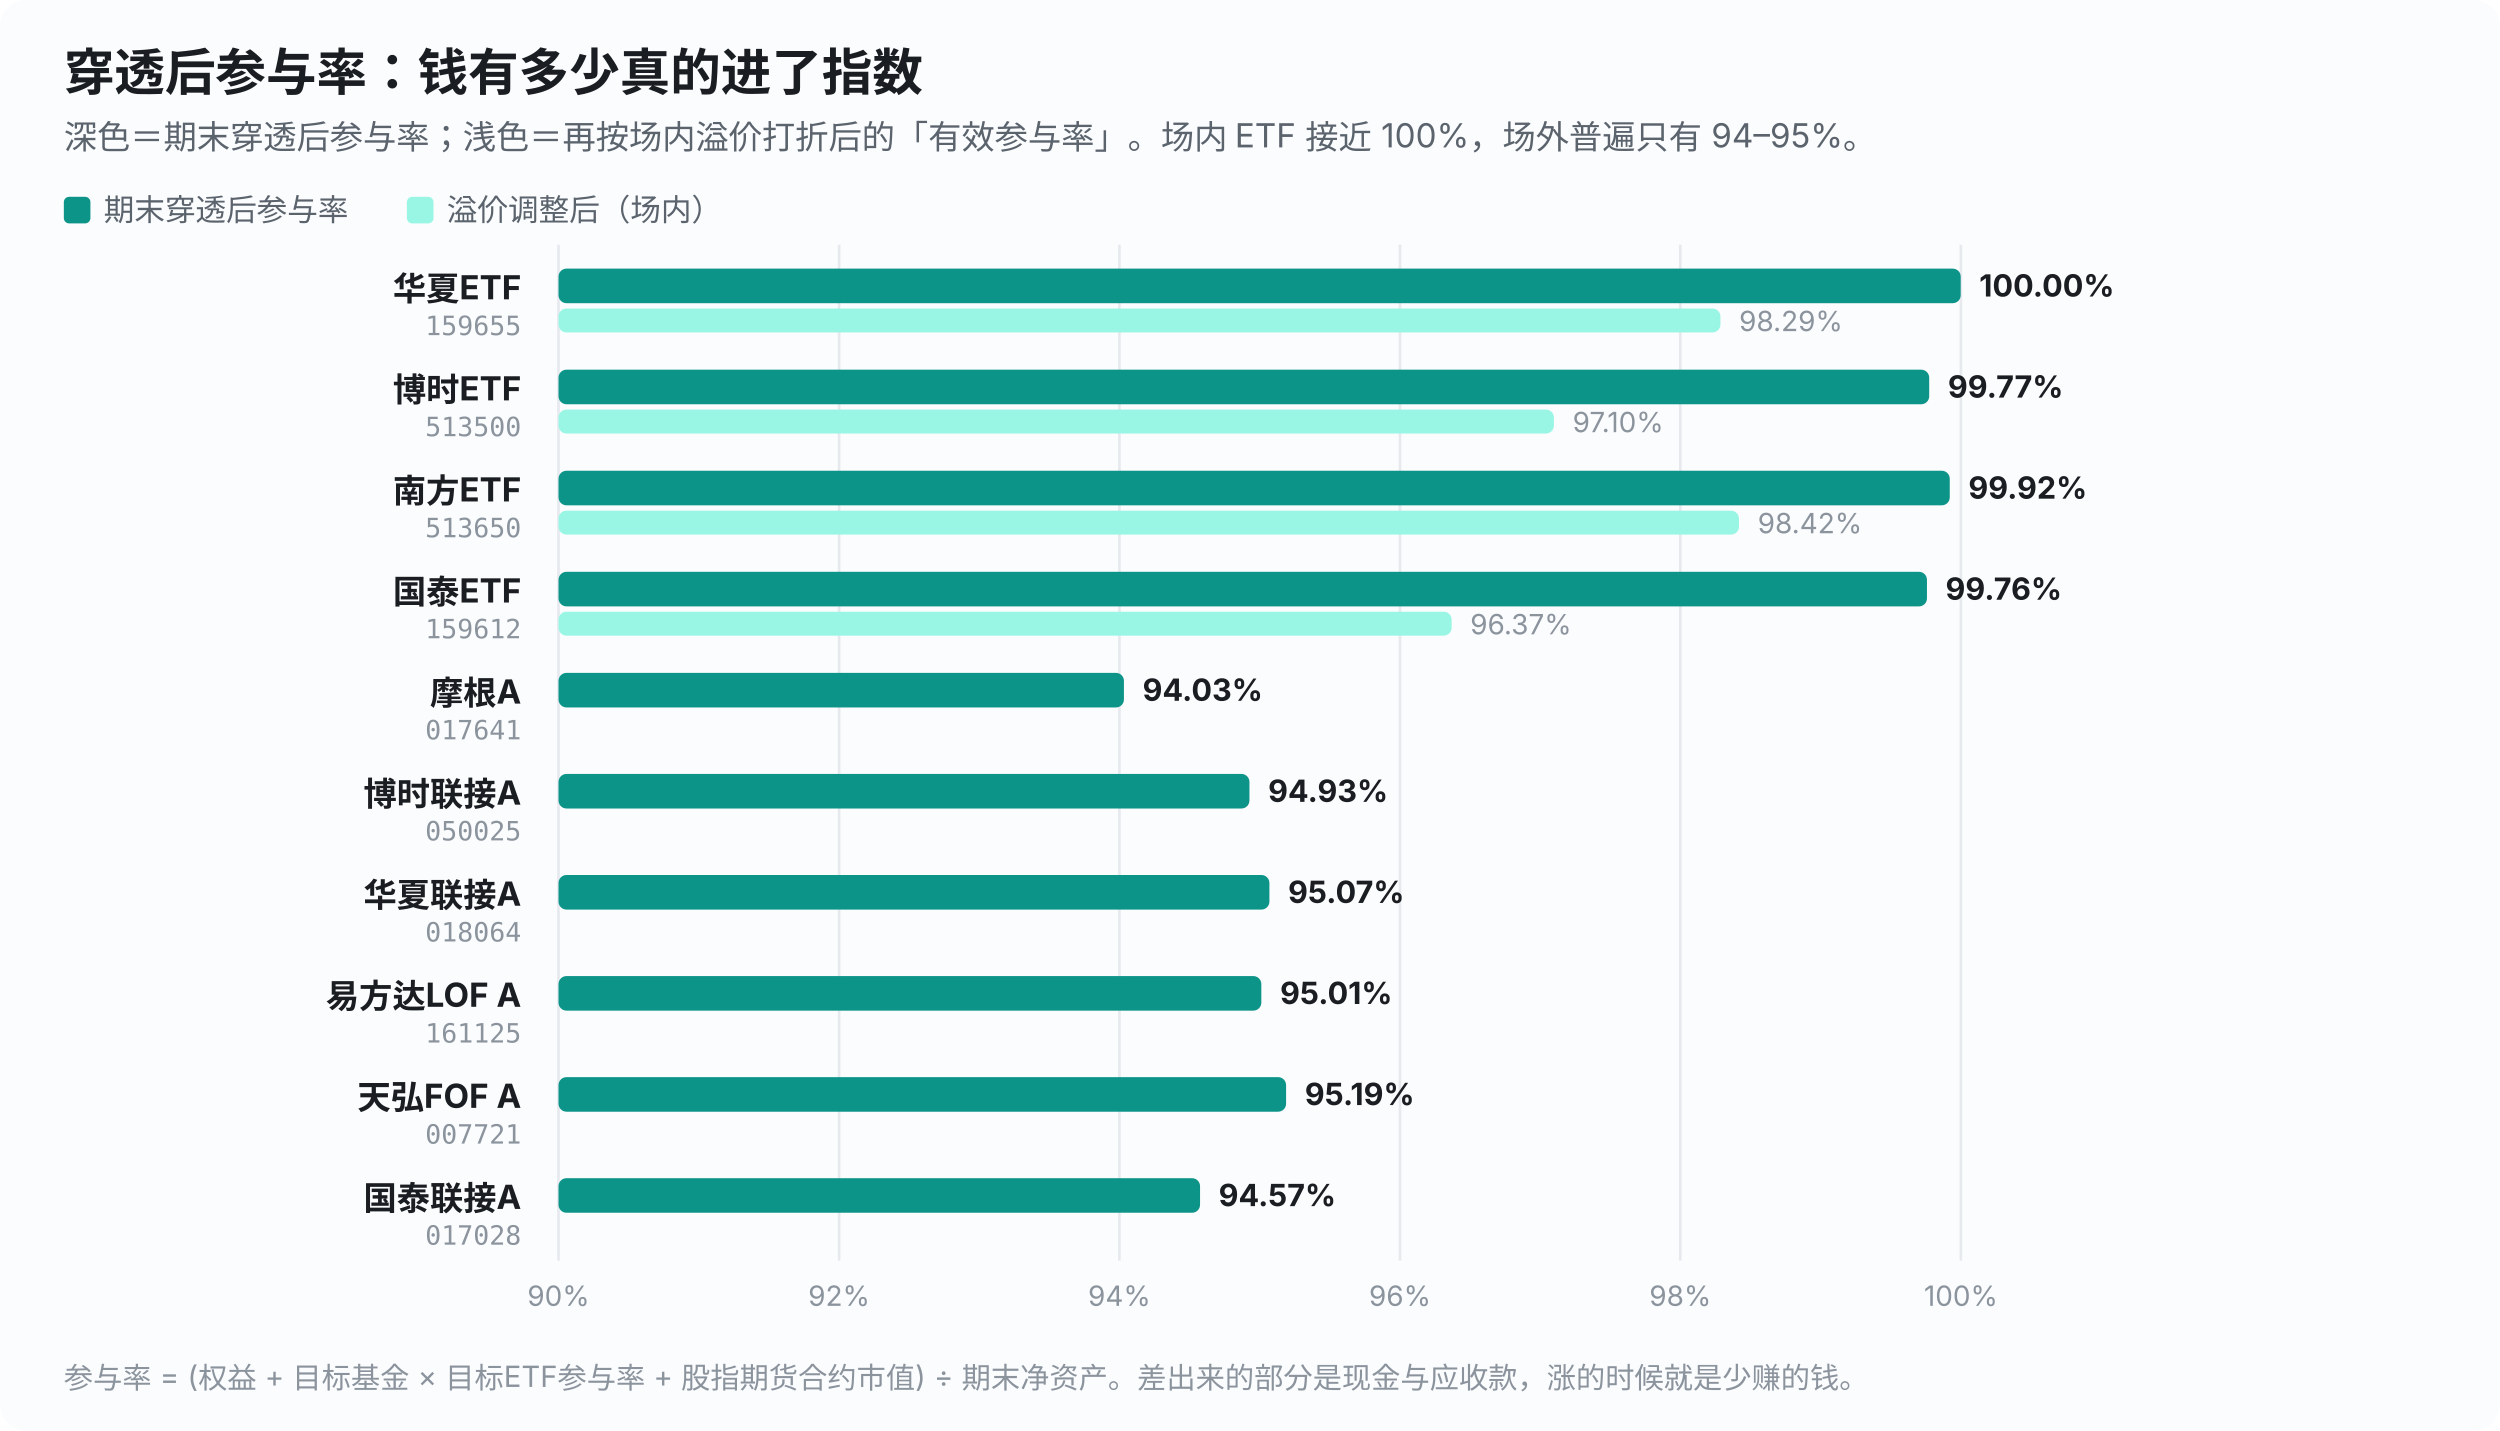
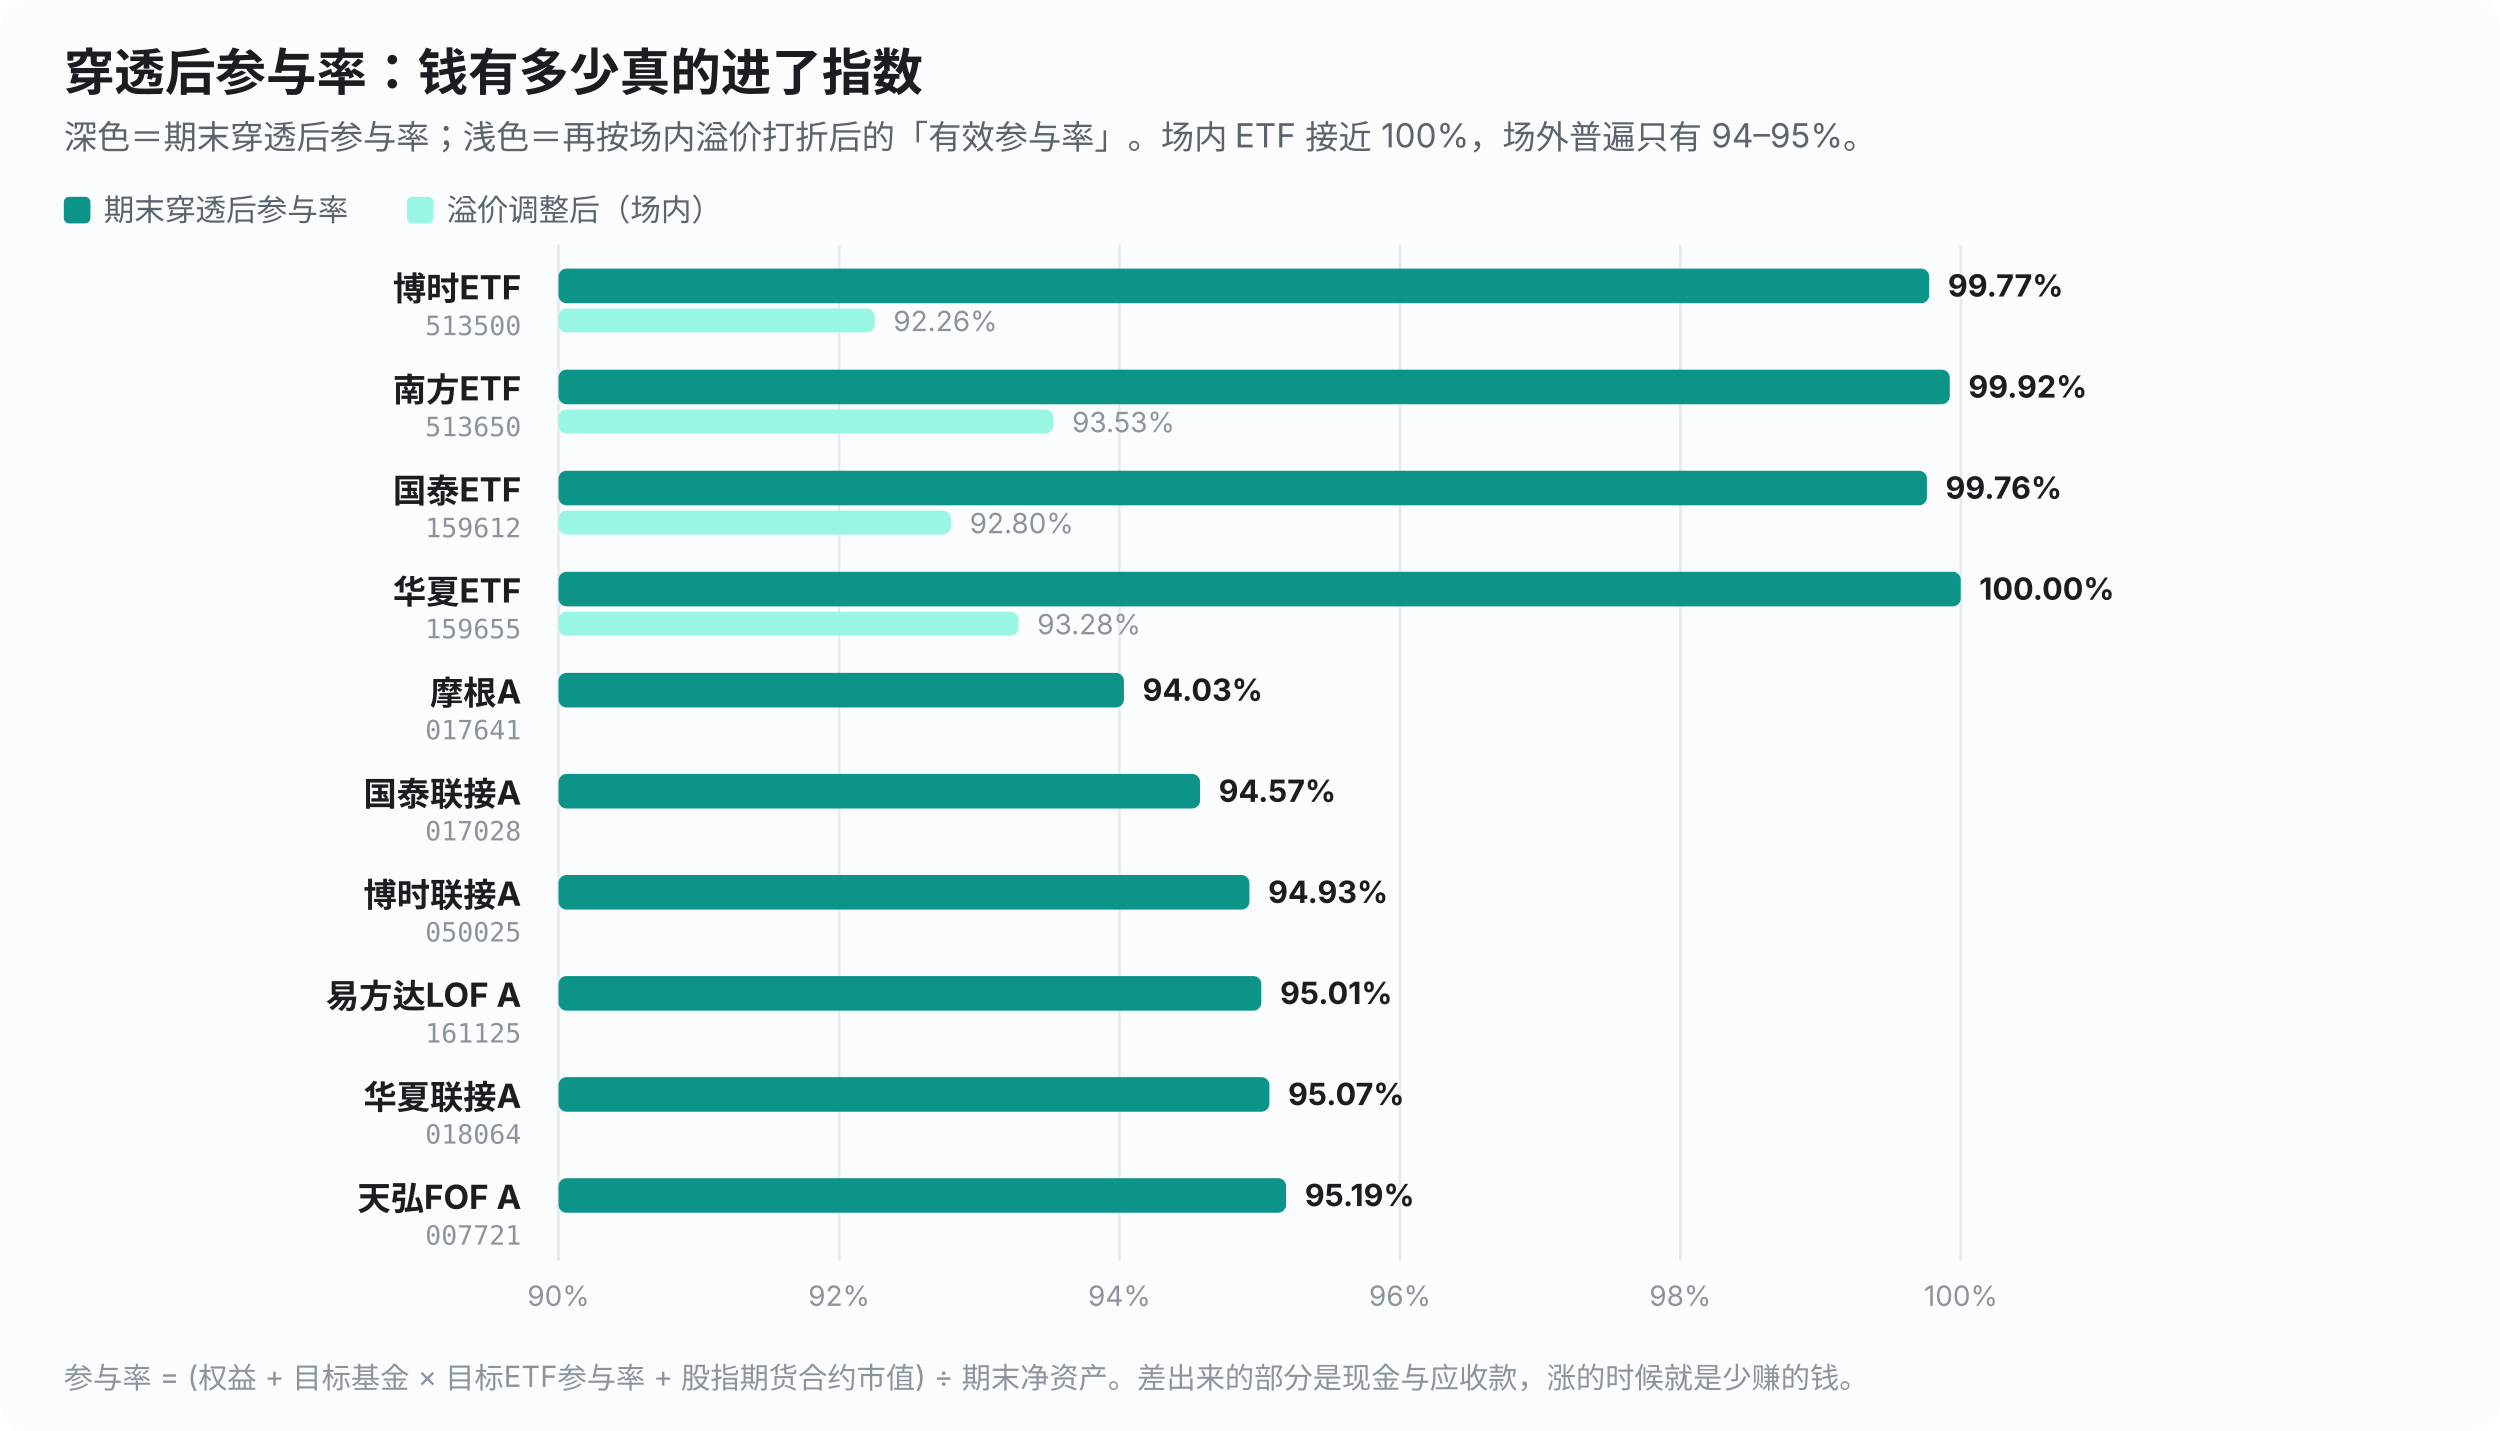
<svg xmlns="http://www.w3.org/2000/svg" width="940" height="538" viewBox="0 0 940 538" role="img">
  <rect width="940" height="538" fill="#fbfcfe" rx="10" />
  <text x="24.0" y="34.0" font-family="-apple-system,BlinkMacSystemFont,'Segoe UI','PingFang SC','Hiragino Sans GB','Microsoft YaHei',sans-serif" font-size="19.0" fill="#1a1d21" text-anchor="start" font-weight="650">穿透后参与率：钱有多少真的进了指数</text>
  <text x="24.0" y="56.0" font-family="-apple-system,BlinkMacSystemFont,'Segoe UI','PingFang SC','Hiragino Sans GB','Microsoft YaHei',sans-serif" font-size="12.5" fill="#5b636d" text-anchor="start">深色＝期末穿透后参与率；浅色＝再按场内溢价打折后的「有效参与率」。场内 ETF 接近 100%，场外普遍只有 94–95%。</text>
  <rect x="24.0" y="74.0" width="10.00" height="10.00" fill="#0d9488" rx="2" />
  <text x="39.0" y="83.0" font-family="-apple-system,BlinkMacSystemFont,'Segoe UI','PingFang SC','Hiragino Sans GB','Microsoft YaHei',sans-serif" font-size="11.5" fill="#5b636d" text-anchor="start">期末穿透后参与率</text>
  <rect x="153.0" y="74.0" width="10.00" height="10.00" fill="#99f6e4" rx="2" />
  <text x="168.0" y="83.0" font-family="-apple-system,BlinkMacSystemFont,'Segoe UI','PingFang SC','Hiragino Sans GB','Microsoft YaHei',sans-serif" font-size="11.5" fill="#5b636d" text-anchor="start">溢价调整后（场内）</text>
  <line x1="210.0" y1="92" x2="210.0" y2="474" stroke="#e6e9ee" stroke-width="1" />
  <text x="210.0" y="491.0" font-family="-apple-system,BlinkMacSystemFont,'Segoe UI','PingFang SC','Hiragino Sans GB','Microsoft YaHei',sans-serif" font-size="10.5" fill="#8b939d" text-anchor="middle">90%</text>
  <line x1="315.5" y1="92" x2="315.5" y2="474" stroke="#e6e9ee" stroke-width="1" />
  <text x="315.5" y="491.0" font-family="-apple-system,BlinkMacSystemFont,'Segoe UI','PingFang SC','Hiragino Sans GB','Microsoft YaHei',sans-serif" font-size="10.5" fill="#8b939d" text-anchor="middle">92%</text>
  <line x1="420.9" y1="92" x2="420.9" y2="474" stroke="#e6e9ee" stroke-width="1" />
  <text x="420.9" y="491.0" font-family="-apple-system,BlinkMacSystemFont,'Segoe UI','PingFang SC','Hiragino Sans GB','Microsoft YaHei',sans-serif" font-size="10.5" fill="#8b939d" text-anchor="middle">94%</text>
  <line x1="526.4" y1="92" x2="526.4" y2="474" stroke="#e6e9ee" stroke-width="1" />
  <text x="526.4" y="491.0" font-family="-apple-system,BlinkMacSystemFont,'Segoe UI','PingFang SC','Hiragino Sans GB','Microsoft YaHei',sans-serif" font-size="10.5" fill="#8b939d" text-anchor="middle">96%</text>
  <line x1="631.8" y1="92" x2="631.8" y2="474" stroke="#e6e9ee" stroke-width="1" />
  <text x="631.8" y="491.0" font-family="-apple-system,BlinkMacSystemFont,'Segoe UI','PingFang SC','Hiragino Sans GB','Microsoft YaHei',sans-serif" font-size="10.5" fill="#8b939d" text-anchor="middle">98%</text>
  <line x1="737.3" y1="92" x2="737.3" y2="474" stroke="#e6e9ee" stroke-width="1" />
  <text x="737.3" y="491.0" font-family="-apple-system,BlinkMacSystemFont,'Segoe UI','PingFang SC','Hiragino Sans GB','Microsoft YaHei',sans-serif" font-size="10.5" fill="#8b939d" text-anchor="middle">100%</text>
-   <text x="196.0" y="113.0" font-family="-apple-system,BlinkMacSystemFont,'Segoe UI','PingFang SC','Hiragino Sans GB','Microsoft YaHei',sans-serif" font-size="12.5" fill="#1a1d21" text-anchor="end" font-weight="650">华夏ETF</text>
-   <text x="196.0" y="126.0" font-family="ui-monospace,SFMono-Regular,Consolas,monospace" font-size="10.0" fill="#8b939d" text-anchor="end">159655</text>
-   <rect x="210.0" y="101.0" width="527.23" height="13.00" fill="#0d9488" rx="3" />
-   <text x="744.2" y="111.5" font-family="-apple-system,BlinkMacSystemFont,'Segoe UI','PingFang SC','Hiragino Sans GB','Microsoft YaHei',sans-serif" font-size="11.5" fill="#1a1d21" text-anchor="start" font-weight="650">100.00%</text>
-   <rect x="210.0" y="116.0" width="436.88" height="9.00" fill="#99f6e4" rx="3" />
-   <text x="653.9" y="124.5" font-family="-apple-system,BlinkMacSystemFont,'Segoe UI','PingFang SC','Hiragino Sans GB','Microsoft YaHei',sans-serif" font-size="10.5" fill="#8b939d" text-anchor="start">98.29%</text>
-   <text x="196.0" y="151.0" font-family="-apple-system,BlinkMacSystemFont,'Segoe UI','PingFang SC','Hiragino Sans GB','Microsoft YaHei',sans-serif" font-size="12.5" fill="#1a1d21" text-anchor="end" font-weight="650">博时ETF</text>
-   <text x="196.0" y="164.0" font-family="ui-monospace,SFMono-Regular,Consolas,monospace" font-size="10.0" fill="#8b939d" text-anchor="end">513500</text>
-   <rect x="210.0" y="139.0" width="515.38" height="13.00" fill="#0d9488" rx="3" />
-   <text x="732.4" y="149.5" font-family="-apple-system,BlinkMacSystemFont,'Segoe UI','PingFang SC','Hiragino Sans GB','Microsoft YaHei',sans-serif" font-size="11.5" fill="#1a1d21" text-anchor="start" font-weight="650">99.77%</text>
-   <rect x="210.0" y="154.0" width="374.27" height="9.00" fill="#99f6e4" rx="3" />
-   <text x="591.3" y="162.5" font-family="-apple-system,BlinkMacSystemFont,'Segoe UI','PingFang SC','Hiragino Sans GB','Microsoft YaHei',sans-serif" font-size="10.5" fill="#8b939d" text-anchor="start">97.10%</text>
-   <text x="196.0" y="189.0" font-family="-apple-system,BlinkMacSystemFont,'Segoe UI','PingFang SC','Hiragino Sans GB','Microsoft YaHei',sans-serif" font-size="12.5" fill="#1a1d21" text-anchor="end" font-weight="650">南方ETF</text>
-   <text x="196.0" y="202.0" font-family="ui-monospace,SFMono-Regular,Consolas,monospace" font-size="10.0" fill="#8b939d" text-anchor="end">513650</text>
-   <rect x="210.0" y="177.0" width="523.11" height="13.00" fill="#0d9488" rx="3" />
-   <text x="740.1" y="187.5" font-family="-apple-system,BlinkMacSystemFont,'Segoe UI','PingFang SC','Hiragino Sans GB','Microsoft YaHei',sans-serif" font-size="11.5" fill="#1a1d21" text-anchor="start" font-weight="650">99.92%</text>
-   <rect x="210.0" y="192.0" width="443.86" height="9.00" fill="#99f6e4" rx="3" />
-   <text x="660.9" y="200.5" font-family="-apple-system,BlinkMacSystemFont,'Segoe UI','PingFang SC','Hiragino Sans GB','Microsoft YaHei',sans-serif" font-size="10.5" fill="#8b939d" text-anchor="start">98.42%</text>
-   <text x="196.0" y="227.0" font-family="-apple-system,BlinkMacSystemFont,'Segoe UI','PingFang SC','Hiragino Sans GB','Microsoft YaHei',sans-serif" font-size="12.5" fill="#1a1d21" text-anchor="end" font-weight="650">国泰ETF</text>
-   <text x="196.0" y="240.0" font-family="ui-monospace,SFMono-Regular,Consolas,monospace" font-size="10.0" fill="#8b939d" text-anchor="end">159612</text>
-   <rect x="210.0" y="215.0" width="514.54" height="13.00" fill="#0d9488" rx="3" />
-   <text x="731.5" y="225.5" font-family="-apple-system,BlinkMacSystemFont,'Segoe UI','PingFang SC','Hiragino Sans GB','Microsoft YaHei',sans-serif" font-size="11.5" fill="#1a1d21" text-anchor="start" font-weight="650">99.76%</text>
-   <rect x="210.0" y="230.0" width="335.82" height="9.00" fill="#99f6e4" rx="3" />
-   <text x="552.8" y="238.5" font-family="-apple-system,BlinkMacSystemFont,'Segoe UI','PingFang SC','Hiragino Sans GB','Microsoft YaHei',sans-serif" font-size="10.5" fill="#8b939d" text-anchor="start">96.37%</text>
+   <text x="196.0" y="113.0" font-family="-apple-system,BlinkMacSystemFont,'Segoe UI','PingFang SC','Hiragino Sans GB','Microsoft YaHei',sans-serif" font-size="12.5" fill="#1a1d21" text-anchor="end" font-weight="650">博时ETF</text>
+   <text x="196.0" y="126.0" font-family="ui-monospace,SFMono-Regular,Consolas,monospace" font-size="10.0" fill="#8b939d" text-anchor="end">513500</text>
+   <rect x="210.0" y="101.0" width="515.38" height="13.00" fill="#0d9488" rx="3" />
+   <text x="732.4" y="111.5" font-family="-apple-system,BlinkMacSystemFont,'Segoe UI','PingFang SC','Hiragino Sans GB','Microsoft YaHei',sans-serif" font-size="11.5" fill="#1a1d21" text-anchor="start" font-weight="650">99.77%</text>
+   <rect x="210.0" y="116.0" width="118.92" height="9.00" fill="#99f6e4" rx="3" />
+   <text x="335.9" y="124.5" font-family="-apple-system,BlinkMacSystemFont,'Segoe UI','PingFang SC','Hiragino Sans GB','Microsoft YaHei',sans-serif" font-size="10.5" fill="#8b939d" text-anchor="start">92.26%</text>
+   <text x="196.0" y="151.0" font-family="-apple-system,BlinkMacSystemFont,'Segoe UI','PingFang SC','Hiragino Sans GB','Microsoft YaHei',sans-serif" font-size="12.5" fill="#1a1d21" text-anchor="end" font-weight="650">南方ETF</text>
+   <text x="196.0" y="164.0" font-family="ui-monospace,SFMono-Regular,Consolas,monospace" font-size="10.0" fill="#8b939d" text-anchor="end">513650</text>
+   <rect x="210.0" y="139.0" width="523.11" height="13.00" fill="#0d9488" rx="3" />
+   <text x="740.1" y="149.5" font-family="-apple-system,BlinkMacSystemFont,'Segoe UI','PingFang SC','Hiragino Sans GB','Microsoft YaHei',sans-serif" font-size="11.5" fill="#1a1d21" text-anchor="start" font-weight="650">99.92%</text>
+   <rect x="210.0" y="154.0" width="186.05" height="9.00" fill="#99f6e4" rx="3" />
+   <text x="403.1" y="162.5" font-family="-apple-system,BlinkMacSystemFont,'Segoe UI','PingFang SC','Hiragino Sans GB','Microsoft YaHei',sans-serif" font-size="10.5" fill="#8b939d" text-anchor="start">93.53%</text>
+   <text x="196.0" y="189.0" font-family="-apple-system,BlinkMacSystemFont,'Segoe UI','PingFang SC','Hiragino Sans GB','Microsoft YaHei',sans-serif" font-size="12.5" fill="#1a1d21" text-anchor="end" font-weight="650">国泰ETF</text>
+   <text x="196.0" y="202.0" font-family="ui-monospace,SFMono-Regular,Consolas,monospace" font-size="10.0" fill="#8b939d" text-anchor="end">159612</text>
+   <rect x="210.0" y="177.0" width="514.54" height="13.00" fill="#0d9488" rx="3" />
+   <text x="731.5" y="187.5" font-family="-apple-system,BlinkMacSystemFont,'Segoe UI','PingFang SC','Hiragino Sans GB','Microsoft YaHei',sans-serif" font-size="11.5" fill="#1a1d21" text-anchor="start" font-weight="650">99.76%</text>
+   <rect x="210.0" y="192.0" width="147.57" height="9.00" fill="#99f6e4" rx="3" />
+   <text x="364.6" y="200.5" font-family="-apple-system,BlinkMacSystemFont,'Segoe UI','PingFang SC','Hiragino Sans GB','Microsoft YaHei',sans-serif" font-size="10.5" fill="#8b939d" text-anchor="start">92.80%</text>
+   <text x="196.0" y="227.0" font-family="-apple-system,BlinkMacSystemFont,'Segoe UI','PingFang SC','Hiragino Sans GB','Microsoft YaHei',sans-serif" font-size="12.5" fill="#1a1d21" text-anchor="end" font-weight="650">华夏ETF</text>
+   <text x="196.0" y="240.0" font-family="ui-monospace,SFMono-Regular,Consolas,monospace" font-size="10.0" fill="#8b939d" text-anchor="end">159655</text>
+   <rect x="210.0" y="215.0" width="527.23" height="13.00" fill="#0d9488" rx="3" />
+   <text x="744.2" y="225.5" font-family="-apple-system,BlinkMacSystemFont,'Segoe UI','PingFang SC','Hiragino Sans GB','Microsoft YaHei',sans-serif" font-size="11.5" fill="#1a1d21" text-anchor="start" font-weight="650">100.00%</text>
+   <rect x="210.0" y="230.0" width="172.99" height="9.00" fill="#99f6e4" rx="3" />
+   <text x="390.0" y="238.5" font-family="-apple-system,BlinkMacSystemFont,'Segoe UI','PingFang SC','Hiragino Sans GB','Microsoft YaHei',sans-serif" font-size="10.5" fill="#8b939d" text-anchor="start">93.28%</text>
  <text x="196.0" y="265.0" font-family="-apple-system,BlinkMacSystemFont,'Segoe UI','PingFang SC','Hiragino Sans GB','Microsoft YaHei',sans-serif" font-size="12.5" fill="#1a1d21" text-anchor="end" font-weight="650">摩根A</text>
  <text x="196.0" y="278.0" font-family="ui-monospace,SFMono-Regular,Consolas,monospace" font-size="10.0" fill="#8b939d" text-anchor="end">017641</text>
  <rect x="210.0" y="253.0" width="212.60" height="13.00" fill="#0d9488" rx="3" />
  <text x="429.6" y="263.5" font-family="-apple-system,BlinkMacSystemFont,'Segoe UI','PingFang SC','Hiragino Sans GB','Microsoft YaHei',sans-serif" font-size="11.5" fill="#1a1d21" text-anchor="start" font-weight="650">94.03%</text>
-   <text x="196.0" y="303.0" font-family="-apple-system,BlinkMacSystemFont,'Segoe UI','PingFang SC','Hiragino Sans GB','Microsoft YaHei',sans-serif" font-size="12.5" fill="#1a1d21" text-anchor="end" font-weight="650">博时联接A</text>
-   <text x="196.0" y="316.0" font-family="ui-monospace,SFMono-Regular,Consolas,monospace" font-size="10.0" fill="#8b939d" text-anchor="end">050025</text>
-   <rect x="210.0" y="291.0" width="259.79" height="13.00" fill="#0d9488" rx="3" />
-   <text x="476.8" y="301.5" font-family="-apple-system,BlinkMacSystemFont,'Segoe UI','PingFang SC','Hiragino Sans GB','Microsoft YaHei',sans-serif" font-size="11.5" fill="#1a1d21" text-anchor="start" font-weight="650">94.93%</text>
-   <text x="196.0" y="341.0" font-family="-apple-system,BlinkMacSystemFont,'Segoe UI','PingFang SC','Hiragino Sans GB','Microsoft YaHei',sans-serif" font-size="12.5" fill="#1a1d21" text-anchor="end" font-weight="650">华夏联接A</text>
-   <text x="196.0" y="354.0" font-family="ui-monospace,SFMono-Regular,Consolas,monospace" font-size="10.0" fill="#8b939d" text-anchor="end">018064</text>
-   <rect x="210.0" y="329.0" width="267.30" height="13.00" fill="#0d9488" rx="3" />
-   <text x="484.3" y="339.5" font-family="-apple-system,BlinkMacSystemFont,'Segoe UI','PingFang SC','Hiragino Sans GB','Microsoft YaHei',sans-serif" font-size="11.5" fill="#1a1d21" text-anchor="start" font-weight="650">95.07%</text>
+   <text x="196.0" y="303.0" font-family="-apple-system,BlinkMacSystemFont,'Segoe UI','PingFang SC','Hiragino Sans GB','Microsoft YaHei',sans-serif" font-size="12.5" fill="#1a1d21" text-anchor="end" font-weight="650">国泰联接A</text>
+   <text x="196.0" y="316.0" font-family="ui-monospace,SFMono-Regular,Consolas,monospace" font-size="10.0" fill="#8b939d" text-anchor="end">017028</text>
+   <rect x="210.0" y="291.0" width="241.22" height="13.00" fill="#0d9488" rx="3" />
+   <text x="458.2" y="301.5" font-family="-apple-system,BlinkMacSystemFont,'Segoe UI','PingFang SC','Hiragino Sans GB','Microsoft YaHei',sans-serif" font-size="11.5" fill="#1a1d21" text-anchor="start" font-weight="650">94.57%</text>
+   <text x="196.0" y="341.0" font-family="-apple-system,BlinkMacSystemFont,'Segoe UI','PingFang SC','Hiragino Sans GB','Microsoft YaHei',sans-serif" font-size="12.5" fill="#1a1d21" text-anchor="end" font-weight="650">博时联接A</text>
+   <text x="196.0" y="354.0" font-family="ui-monospace,SFMono-Regular,Consolas,monospace" font-size="10.0" fill="#8b939d" text-anchor="end">050025</text>
+   <rect x="210.0" y="329.0" width="259.79" height="13.00" fill="#0d9488" rx="3" />
+   <text x="476.8" y="339.5" font-family="-apple-system,BlinkMacSystemFont,'Segoe UI','PingFang SC','Hiragino Sans GB','Microsoft YaHei',sans-serif" font-size="11.5" fill="#1a1d21" text-anchor="start" font-weight="650">94.93%</text>
  <text x="196.0" y="379.0" font-family="-apple-system,BlinkMacSystemFont,'Segoe UI','PingFang SC','Hiragino Sans GB','Microsoft YaHei',sans-serif" font-size="12.5" fill="#1a1d21" text-anchor="end" font-weight="650">易方达LOF A</text>
  <text x="196.0" y="392.0" font-family="ui-monospace,SFMono-Regular,Consolas,monospace" font-size="10.0" fill="#8b939d" text-anchor="end">161125</text>
  <rect x="210.0" y="367.0" width="264.26" height="13.00" fill="#0d9488" rx="3" />
  <text x="481.3" y="377.5" font-family="-apple-system,BlinkMacSystemFont,'Segoe UI','PingFang SC','Hiragino Sans GB','Microsoft YaHei',sans-serif" font-size="11.5" fill="#1a1d21" text-anchor="start" font-weight="650">95.01%</text>
-   <text x="196.0" y="417.0" font-family="-apple-system,BlinkMacSystemFont,'Segoe UI','PingFang SC','Hiragino Sans GB','Microsoft YaHei',sans-serif" font-size="12.5" fill="#1a1d21" text-anchor="end" font-weight="650">天弘FOF A</text>
-   <text x="196.0" y="430.0" font-family="ui-monospace,SFMono-Regular,Consolas,monospace" font-size="10.0" fill="#8b939d" text-anchor="end">007721</text>
-   <rect x="210.0" y="405.0" width="273.57" height="13.00" fill="#0d9488" rx="3" />
-   <text x="490.6" y="415.5" font-family="-apple-system,BlinkMacSystemFont,'Segoe UI','PingFang SC','Hiragino Sans GB','Microsoft YaHei',sans-serif" font-size="11.5" fill="#1a1d21" text-anchor="start" font-weight="650">95.19%</text>
-   <text x="196.0" y="455.0" font-family="-apple-system,BlinkMacSystemFont,'Segoe UI','PingFang SC','Hiragino Sans GB','Microsoft YaHei',sans-serif" font-size="12.5" fill="#1a1d21" text-anchor="end" font-weight="650">国泰联接A</text>
-   <text x="196.0" y="468.0" font-family="ui-monospace,SFMono-Regular,Consolas,monospace" font-size="10.0" fill="#8b939d" text-anchor="end">017028</text>
-   <rect x="210.0" y="443.0" width="241.22" height="13.00" fill="#0d9488" rx="3" />
-   <text x="458.2" y="453.5" font-family="-apple-system,BlinkMacSystemFont,'Segoe UI','PingFang SC','Hiragino Sans GB','Microsoft YaHei',sans-serif" font-size="11.5" fill="#1a1d21" text-anchor="start" font-weight="650">94.57%</text>
+   <text x="196.0" y="417.0" font-family="-apple-system,BlinkMacSystemFont,'Segoe UI','PingFang SC','Hiragino Sans GB','Microsoft YaHei',sans-serif" font-size="12.5" fill="#1a1d21" text-anchor="end" font-weight="650">华夏联接A</text>
+   <text x="196.0" y="430.0" font-family="ui-monospace,SFMono-Regular,Consolas,monospace" font-size="10.0" fill="#8b939d" text-anchor="end">018064</text>
+   <rect x="210.0" y="405.0" width="267.30" height="13.00" fill="#0d9488" rx="3" />
+   <text x="484.3" y="415.5" font-family="-apple-system,BlinkMacSystemFont,'Segoe UI','PingFang SC','Hiragino Sans GB','Microsoft YaHei',sans-serif" font-size="11.5" fill="#1a1d21" text-anchor="start" font-weight="650">95.07%</text>
+   <text x="196.0" y="455.0" font-family="-apple-system,BlinkMacSystemFont,'Segoe UI','PingFang SC','Hiragino Sans GB','Microsoft YaHei',sans-serif" font-size="12.5" fill="#1a1d21" text-anchor="end" font-weight="650">天弘FOF A</text>
+   <text x="196.0" y="468.0" font-family="ui-monospace,SFMono-Regular,Consolas,monospace" font-size="10.0" fill="#8b939d" text-anchor="end">007721</text>
+   <rect x="210.0" y="443.0" width="273.57" height="13.00" fill="#0d9488" rx="3" />
+   <text x="490.6" y="453.5" font-family="-apple-system,BlinkMacSystemFont,'Segoe UI','PingFang SC','Hiragino Sans GB','Microsoft YaHei',sans-serif" font-size="11.5" fill="#1a1d21" text-anchor="start" font-weight="650">95.19%</text>
  <text x="24.0" y="522.0" font-family="-apple-system,BlinkMacSystemFont,'Segoe UI','PingFang SC','Hiragino Sans GB','Microsoft YaHei',sans-serif" font-size="11.0" fill="#8b939d" text-anchor="start">参与率 = (权益 + 目标基金 × 目标ETF参与率 + 股指期货合约市值) ÷ 期末净资产。差出来的部分是现金与应收款，涨的时候就是少赚的钱。</text>
</svg>
